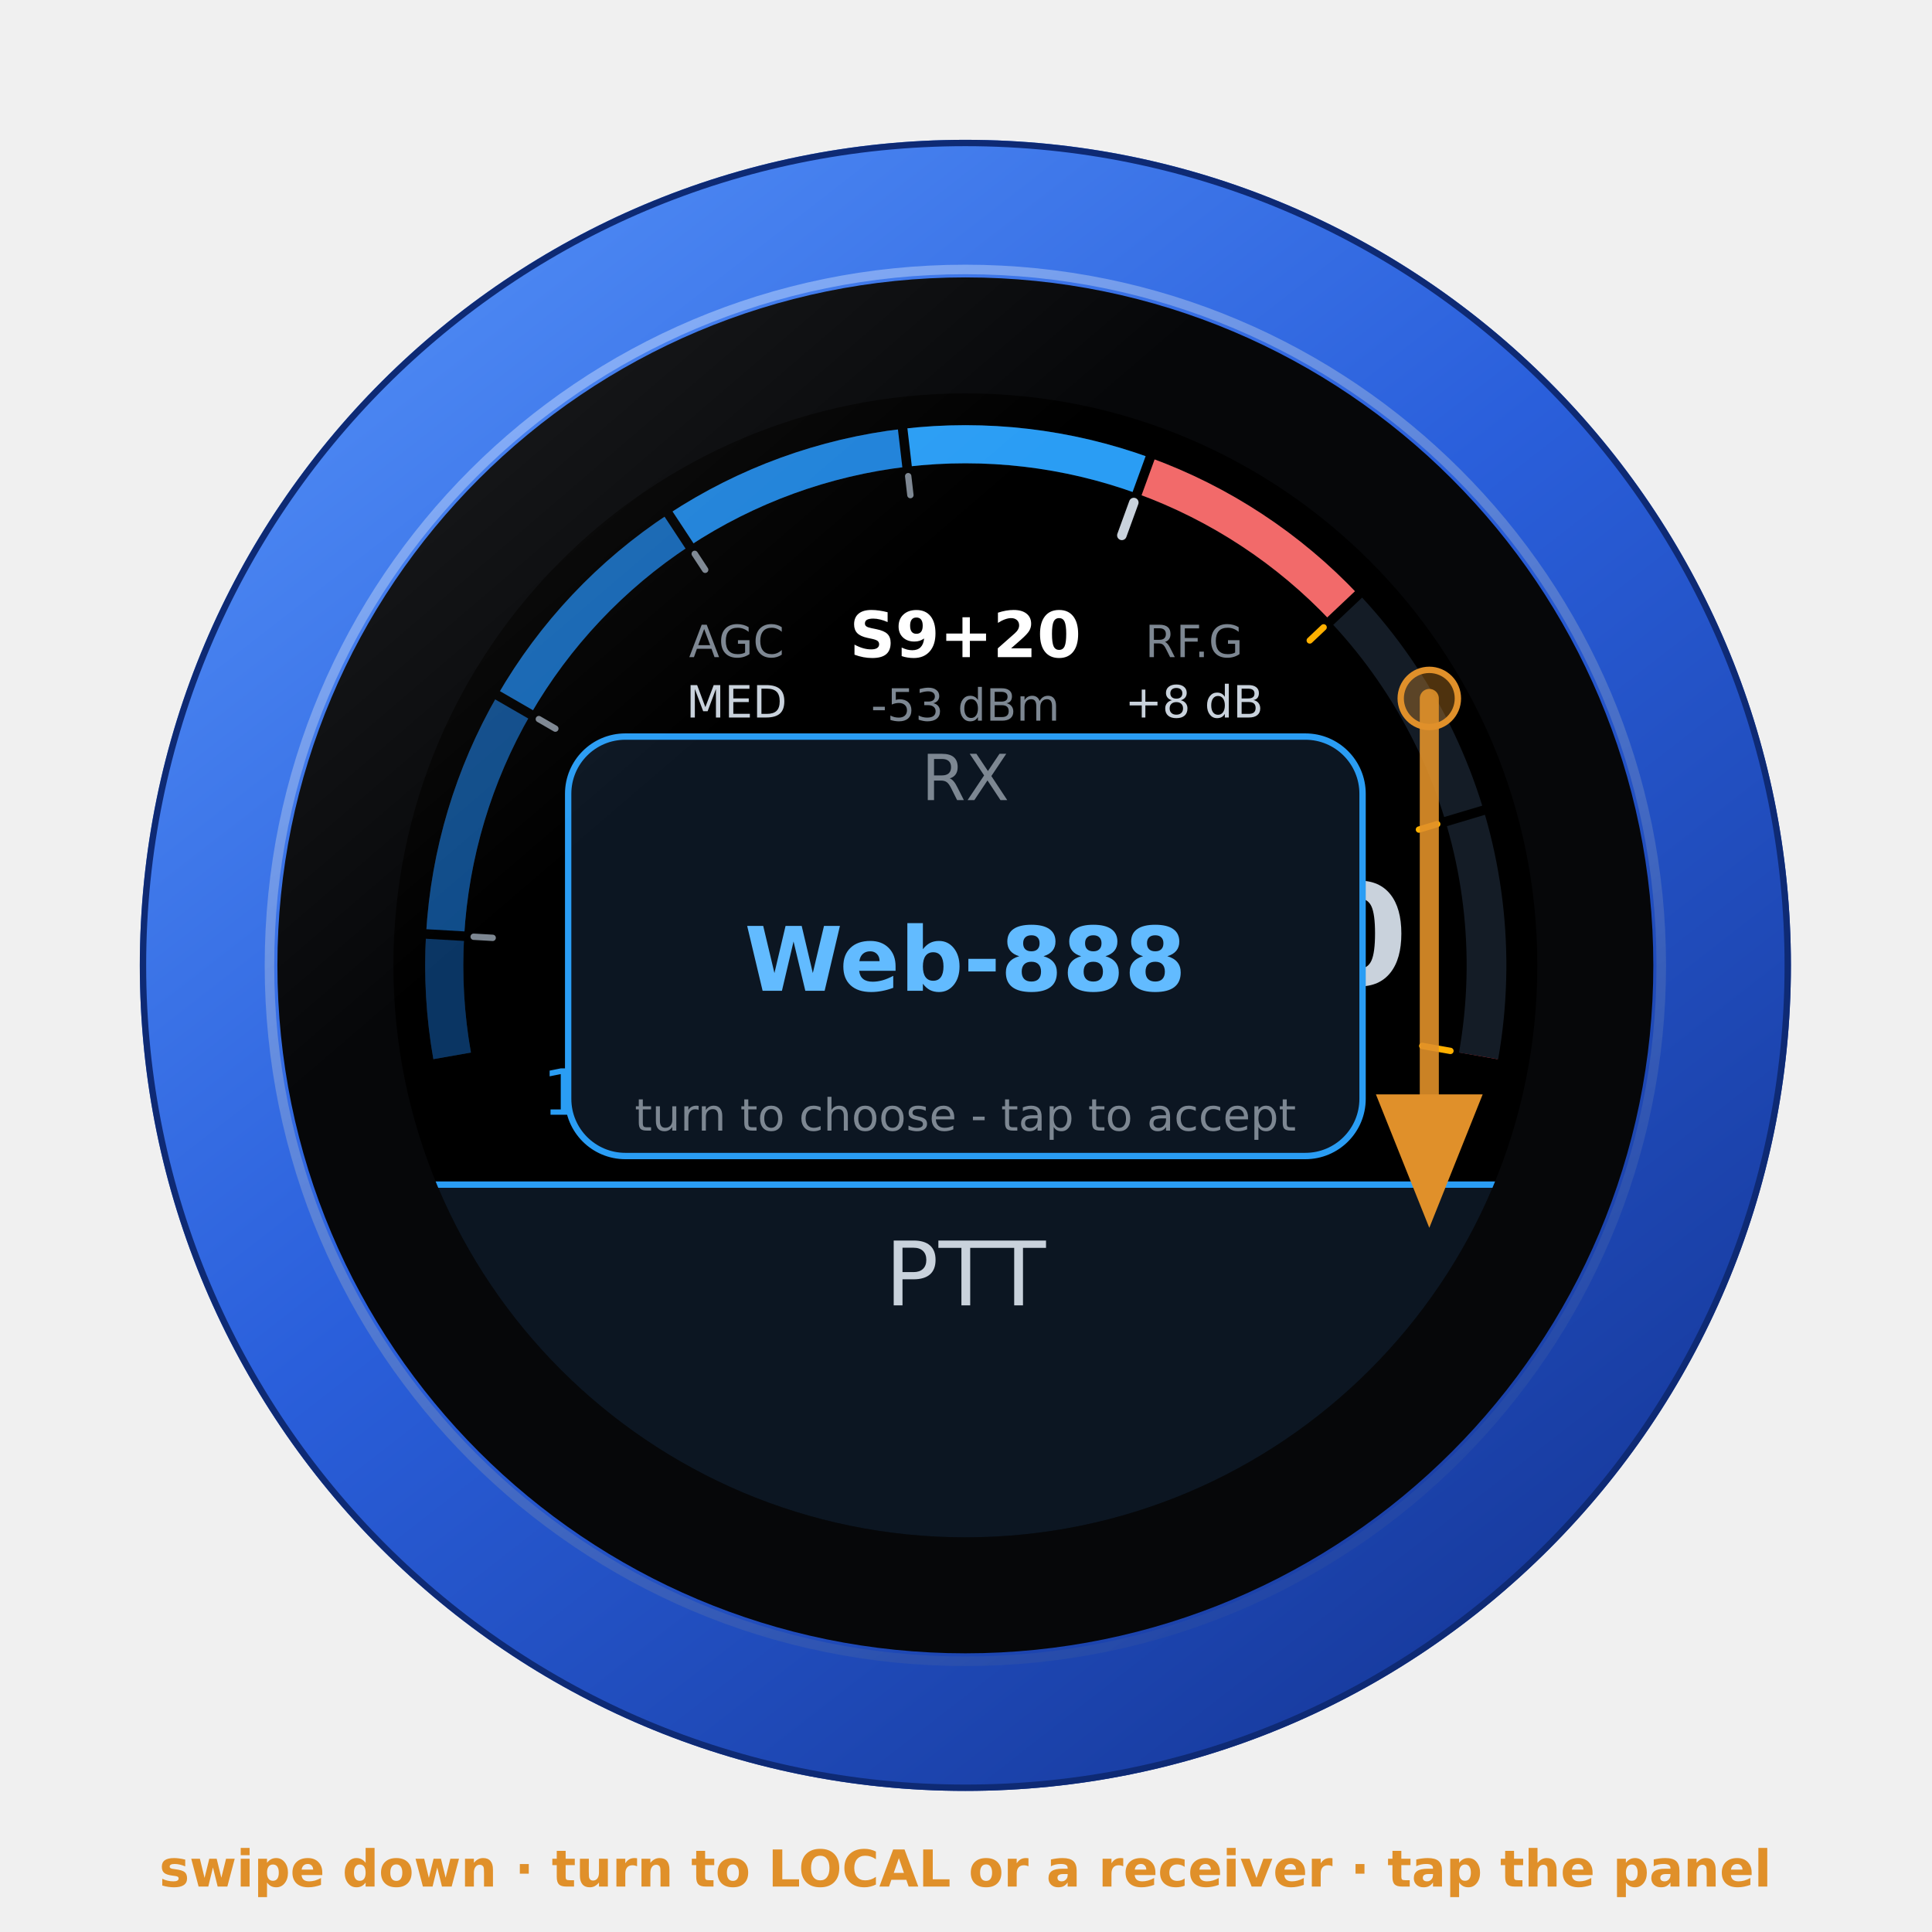
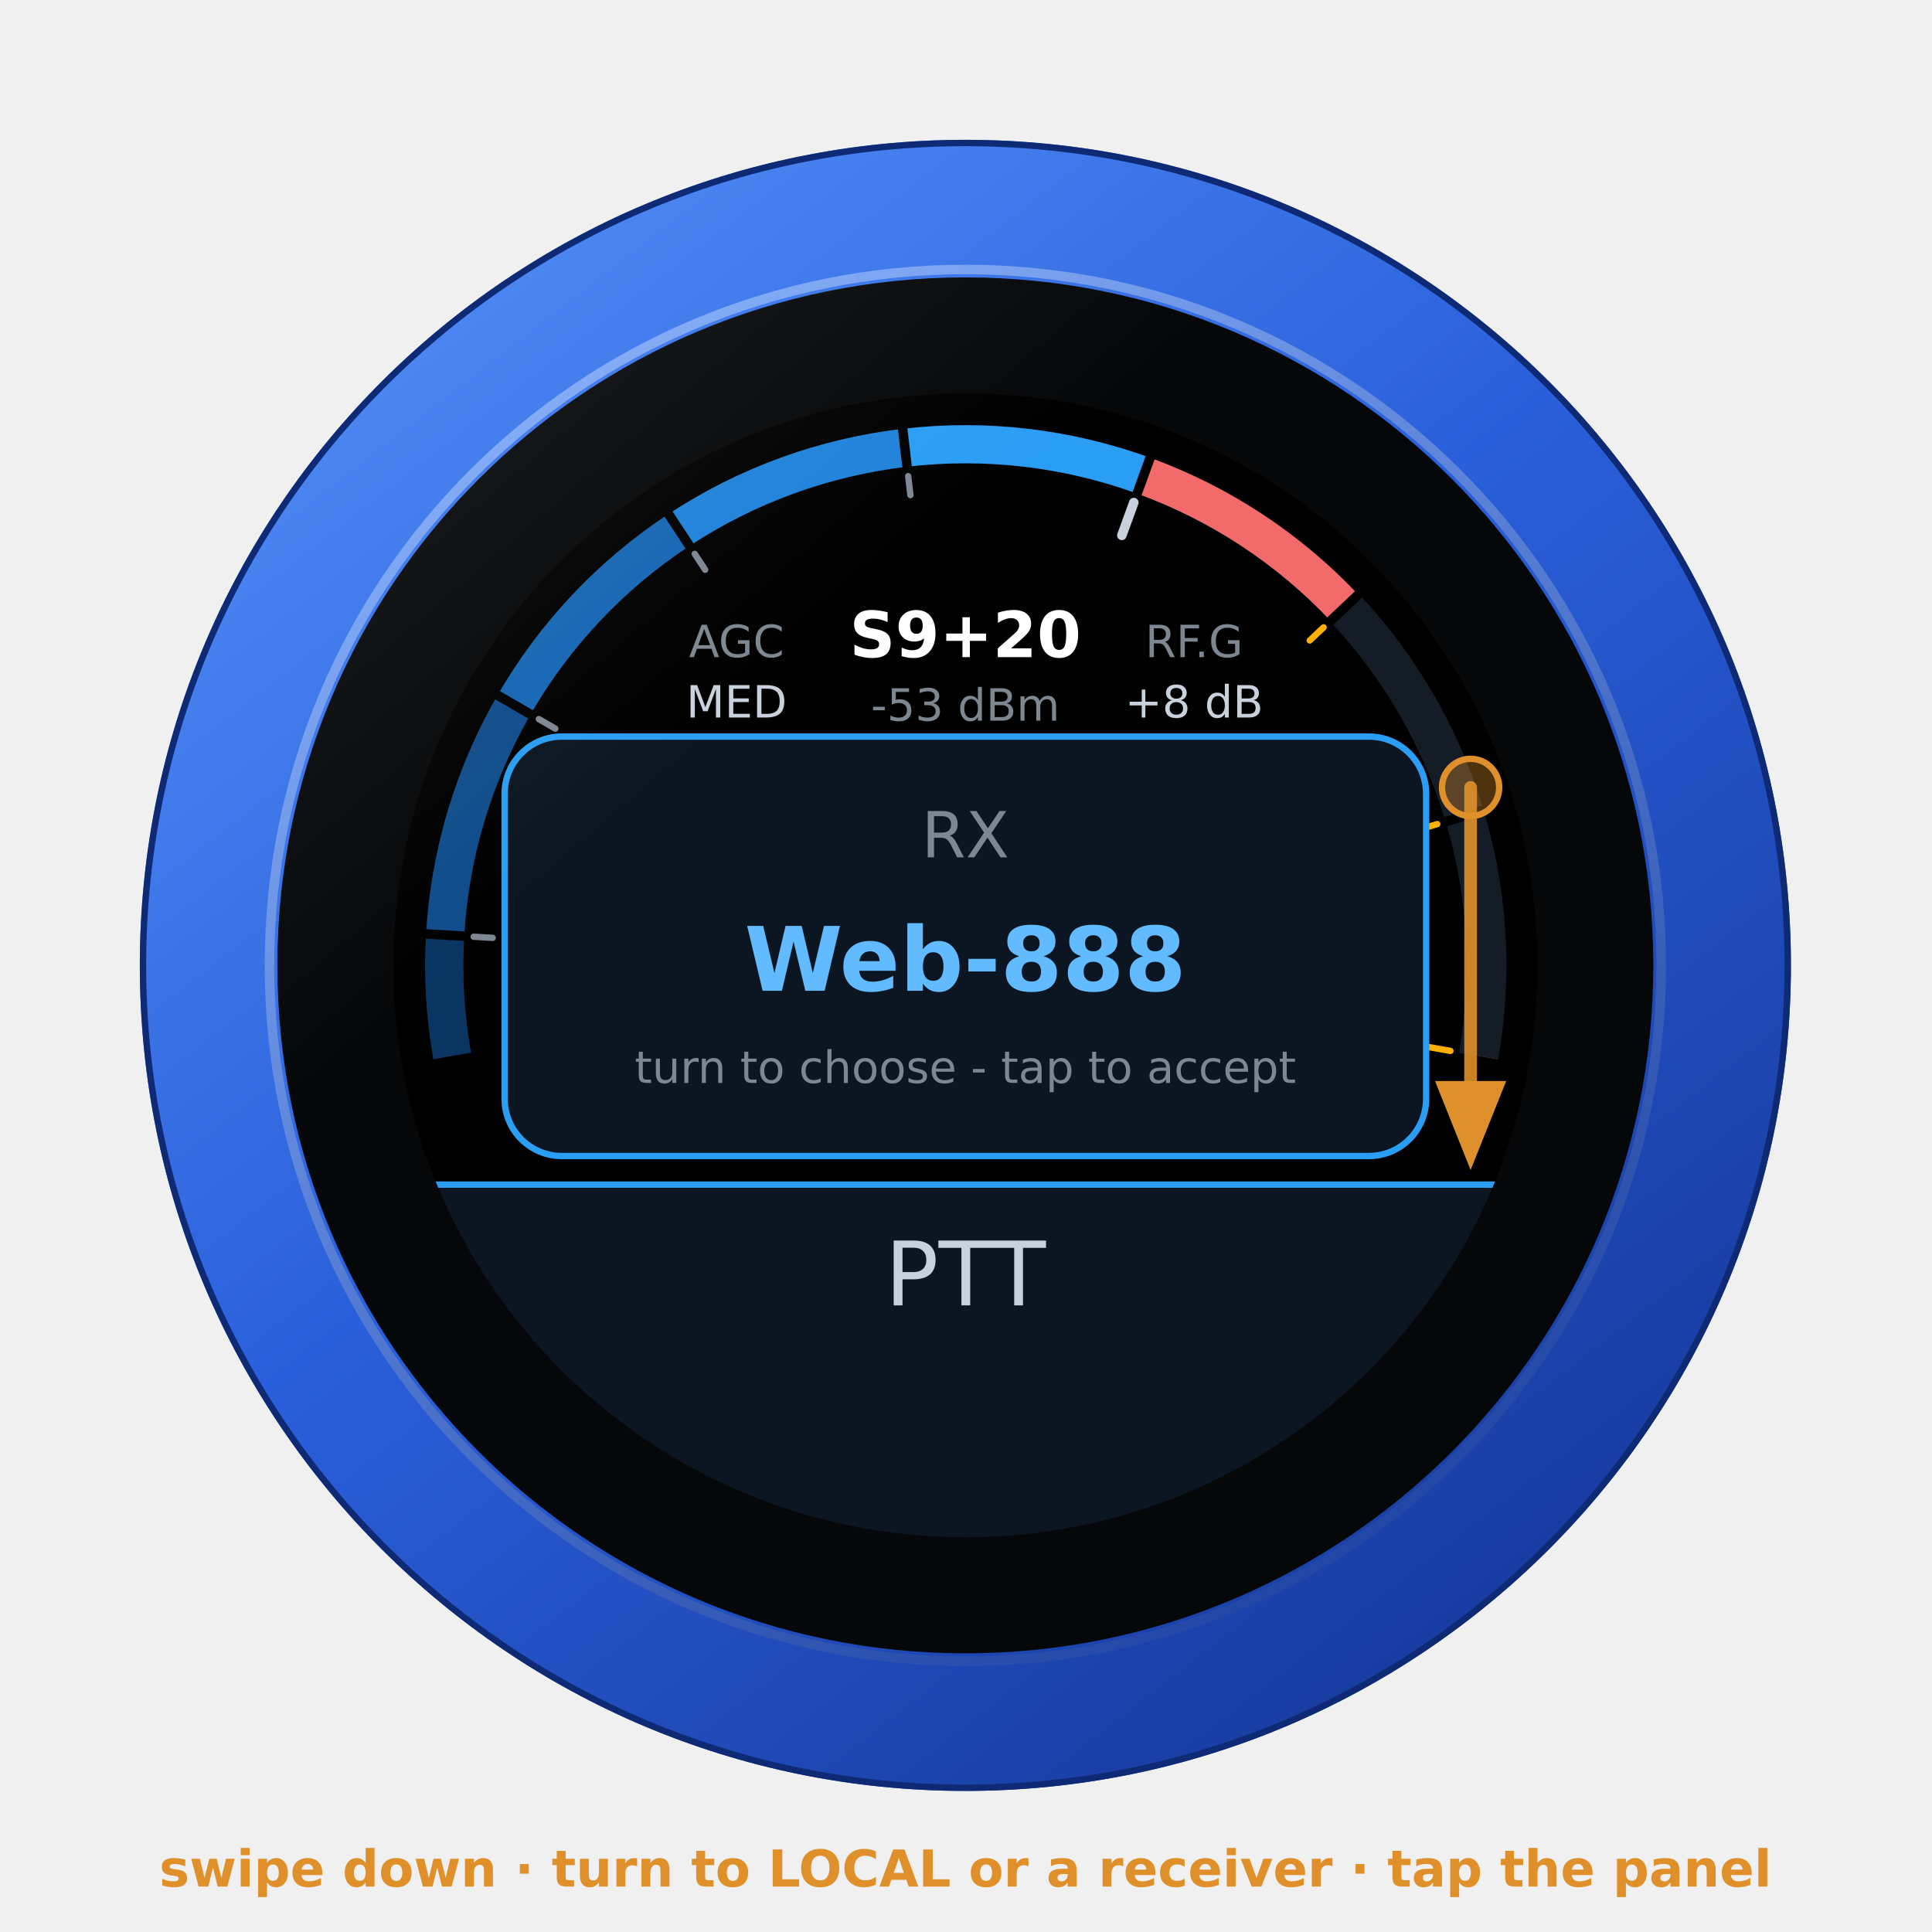
<svg xmlns="http://www.w3.org/2000/svg" viewBox="0 0 608 608" width="608" height="608" role="img" aria-label="Swipe down: LOCAL or a web SDR">
  <defs>
    <clipPath id="flex-rx-glass">
      <circle cx="180" cy="180" r="180" />
    </clipPath>
    <linearGradient id="flex-rx-alu" x1="0.15" y1="0.05" x2="0.85" y2="0.95">
      <stop offset="0" stop-color="#4F8BF5" />
      <stop offset="0.45" stop-color="#2A5FDB" />
      <stop offset="1" stop-color="#16389A" />
    </linearGradient>
    <linearGradient id="flex-rx-chamfer" x1="0.2" y1="0" x2="0.8" y2="1">
      <stop offset="0" stop-color="#9CC0FF" />
      <stop offset="1" stop-color="#1B3F9E" />
    </linearGradient>
    <linearGradient id="flex-rx-gloss" x1="0" y1="0" x2="0.6" y2="0.7">
      <stop offset="0" stop-color="#FFFFFF" stop-opacity="0.10" />
      <stop offset="0.5" stop-color="#FFFFFF" stop-opacity="0" />
    </linearGradient>
    <linearGradient id="flex-rx-upd" x1="0" y1="0" x2="0" y2="1">
      <stop offset="0" stop-color="#262015" />
      <stop offset="1" stop-color="#0C0E13" />
    </linearGradient>
    <marker id="flex-rx-arrow" viewBox="0 0 10 10" refX="7" refY="5" markerWidth="7" markerHeight="7" orient="auto-start-reverse">
      <path d="M0,1 L10,5 L0,9 z" fill="#E0902A" />
    </marker>
  </defs>
  <circle cx="303.8" cy="303.8" r="259.8" fill="url(#flex-rx-alu)" />
  <circle cx="303.8" cy="303.8" r="258.8" fill="none" stroke="#0E2A74" stroke-width="2" />
  <circle cx="303.8" cy="303.8" r="219.0" fill="none" stroke="url(#flex-rx-chamfer)" stroke-width="3" opacity="0.8" />
  <circle cx="303.8" cy="303.8" r="216.5" fill="#060709" />
  <g transform="translate(123.8,123.8)">
    <g clip-path="url(#flex-rx-glass)">
      <rect x="0" y="0" width="360" height="360" fill="#000000" />
      <path d="M18.49,208.48 A164.00,164.00 0 1 1 341.51,208.48" fill="none" stroke="#141C26" stroke-width="12" />
      <path d="M18.49,208.48 A164.00,164.00 0 0 1 16.28,170.46" fill="none" stroke="#0A3563" stroke-width="12" />
      <path d="M16.28,170.46 A164.00,164.00 0 0 1 37.97,98.00" fill="none" stroke="#0F4C8A" stroke-width="12" />
      <path d="M37.97,98.00 A164.00,164.00 0 0 1 89.88,42.98" fill="none" stroke="#1666B3" stroke-width="12" />
      <path d="M89.88,42.98 A164.00,164.00 0 0 1 160.96,17.11" fill="none" stroke="#1F82D9" stroke-width="12" />
      <path d="M160.96,17.11 A164.00,164.00 0 0 1 236.09,25.89" fill="none" stroke="#2A9DF4" stroke-width="12" />
      <path d="M236.09,25.89 A164.00,164.00 0 0 1 299.29,67.46" fill="none" stroke="#F26A6A" stroke-width="12" />
      <path d="M299.29,67.46 A164.00,164.00 0 0 1 337.11,132.96" fill="none" stroke="#EE4444" stroke-width="12" />
      <path d="M337.11,132.96 A164.00,164.00 0 0 1 341.51,208.48" fill="none" stroke="#E8262B" stroke-width="12" />
      <path d="M341.51,208.48 A164.00,164.00 0 1 0 18.49,208.48" fill="none" stroke="#141C26" stroke-width="12.5" stroke-dasharray="152.66 582.47" />
      <line x1="23.27" y1="170.87" x2="9.29" y2="170.06" stroke="#000000" stroke-width="3" />
      <line x1="44.03" y1="101.50" x2="31.91" y2="94.50" stroke="#000000" stroke-width="3" />
      <line x1="93.73" y1="48.83" x2="86.03" y2="37.13" stroke="#000000" stroke-width="3" />
      <line x1="161.77" y1="24.06" x2="160.15" y2="10.16" stroke="#000000" stroke-width="3" />
      <line x1="233.70" y1="32.47" x2="238.49" y2="19.31" stroke="#000000" stroke-width="3" />
      <line x1="294.20" y1="72.26" x2="304.38" y2="62.65" stroke="#000000" stroke-width="3" />
      <line x1="330.40" y1="134.97" x2="343.82" y2="130.96" stroke="#000000" stroke-width="3" />
      <line x1="31.25" y1="171.34" x2="25.26" y2="170.99" stroke="#7D8792" stroke-width="2" stroke-linecap="round" />
      <line x1="50.96" y1="105.50" x2="45.77" y2="102.50" stroke="#7D8792" stroke-width="2" stroke-linecap="round" />
      <line x1="98.12" y1="55.51" x2="94.83" y2="50.50" stroke="#7D8792" stroke-width="2" stroke-linecap="round" />
      <line x1="162.70" y1="32.01" x2="162.01" y2="26.05" stroke="#7D8792" stroke-width="2" stroke-linecap="round" />
      <line x1="229.25" y1="44.68" x2="233.01" y2="34.35" stroke="#C9D2DC" stroke-width="3" stroke-linecap="round" />
      <line x1="288.38" y1="77.75" x2="292.74" y2="73.63" stroke="#FFB000" stroke-width="2" stroke-linecap="round" />
      <line x1="322.74" y1="137.27" x2="328.49" y2="135.55" stroke="#FFB000" stroke-width="2" stroke-linecap="round" />
      <line x1="323.78" y1="205.35" x2="332.65" y2="206.92" stroke="#FFB000" stroke-width="2" stroke-linecap="round" />
      <text x="180.0" y="83.0" font-size="20" fill="#FFFFFF" font-family="DejaVu Sans,Verdana,sans-serif" font-weight="700" text-anchor="middle">S9+20</text>
      <text x="180.0" y="103.0" font-size="14" fill="#7D8792" font-family="DejaVu Sans,Verdana,sans-serif" font-weight="400" text-anchor="middle">-53 dBm</text>
      <text x="108.0" y="83.0" font-size="14" fill="#7D8792" font-family="DejaVu Sans,Verdana,sans-serif" font-weight="400" text-anchor="middle">AGC</text>
      <text x="108.0" y="102.0" font-size="14" fill="#C9D2DC" font-family="DejaVu Sans,Verdana,sans-serif" font-weight="400" text-anchor="middle">MED</text>
      <text x="252.0" y="83.0" font-size="14" fill="#7D8792" font-family="DejaVu Sans,Verdana,sans-serif" font-weight="400" text-anchor="middle">RF.G</text>
      <text x="252.0" y="102.0" font-size="14" fill="#C9D2DC" font-family="DejaVu Sans,Verdana,sans-serif" font-weight="400" text-anchor="middle">+8 dB</text>
      <text x="104.0" y="129.0" font-size="20" fill="#2A9DF4" font-family="DejaVu Sans,Verdana,sans-serif" font-weight="400" text-anchor="middle">20m</text>
      <text x="180.0" y="129.0" font-size="20" fill="#FFFFFF" font-family="DejaVu Sans,Verdana,sans-serif" font-weight="400" text-anchor="middle">USB</text>
      <text x="256.0" y="129.0" font-size="20" fill="#C9D2DC" font-family="DejaVu Sans,Verdana,sans-serif" font-weight="400" text-anchor="middle">2700</text>
      <text x="91.5" y="186.0" font-size="44" fill="#FFFFFF" font-family="DejaVu Sans,Verdana,sans-serif" font-weight="700" text-anchor="middle">1</text>
      <text x="124.5" y="186.0" font-size="44" fill="#FFFFFF" font-family="DejaVu Sans,Verdana,sans-serif" font-weight="700" text-anchor="middle">4</text>
      <text x="146.5" y="186.0" font-size="44" fill="#7D8792" font-family="DejaVu Sans,Verdana,sans-serif" font-weight="400" text-anchor="middle">.</text>
      <text x="168.5" y="186.0" font-size="44" fill="#FFFFFF" font-family="DejaVu Sans,Verdana,sans-serif" font-weight="700" text-anchor="middle">2</text>
      <text x="201.5" y="186.0" font-size="44" fill="#FFFFFF" font-family="DejaVu Sans,Verdana,sans-serif" font-weight="700" text-anchor="middle">0</text>
      <text x="234.5" y="186.0" font-size="44" fill="#FFFFFF" font-family="DejaVu Sans,Verdana,sans-serif" font-weight="700" text-anchor="middle">0</text>
      <text x="256.5" y="186.0" font-size="44" fill="#7D8792" font-family="DejaVu Sans,Verdana,sans-serif" font-weight="400" text-anchor="middle">.</text>
      <text x="276.0" y="186.0" font-size="44" fill="#62BBFF" font-family="DejaVu Sans,Verdana,sans-serif" font-weight="700" text-anchor="middle">0</text>
      <text x="304.0" y="186.0" font-size="44" fill="#C9D2DC" font-family="DejaVu Sans,Verdana,sans-serif" font-weight="700" text-anchor="middle">0</text>
      <rect x="264.0" y="196" width="24" height="3" fill="#2A9DF4" />
      <text x="82.0" y="227.0" font-size="20" fill="#2A9DF4" font-family="DejaVu Sans,Verdana,sans-serif" font-weight="400" text-anchor="middle">100 Hz</text>
      <text x="156.0" y="227.0" font-size="14" fill="#3A424C" font-family="DejaVu Sans,Verdana,sans-serif" font-weight="400" text-anchor="middle">RIT 0</text>
      <g transform="translate(206.1,216.0)" fill="#C9D2DC">
        <path d="M0,3.5 h3 l4,-3.5 v11 l-4,-3.5 h-3 z" />
        <path d="M9,3 a3.2,3.2 0 0 1 0,5" fill="none" stroke="#C9D2DC" stroke-width="1.6" stroke-linecap="round" />
      </g>
      <text x="221.1" y="227.0" font-size="14" fill="#C9D2DC" font-family="DejaVu Sans,Verdana,sans-serif" font-weight="400" text-anchor="start">40</text>
      <g transform="translate(263.9,215.0)" fill="#C9D2DC">
        <rect x="2.5" y="0" width="5" height="8" rx="2.5" />
        <path d="M0.8,5.5 a4.2,4.2 0 0 0 8.4,0" fill="none" stroke="#C9D2DC" stroke-width="1.5" stroke-linecap="round" />
        <rect x="4.3" y="9.6" width="1.4" height="2.4" />
        <rect x="2.2" y="11.6" width="5.6" height="1.4" rx="0.7" />
      </g>
      <text x="278.9" y="227.0" font-size="14" fill="#C9D2DC" font-family="DejaVu Sans,Verdana,sans-serif" font-weight="400" text-anchor="start">100</text>
      <rect x="0" y="248" width="360" height="112" fill="#0C1622" />
      <line x1="0" y1="249" x2="360" y2="249" stroke="#2A9DF4" stroke-width="2" />
      <text x="180.0" y="287.0" font-size="28" fill="#C9D2DC" font-family="DejaVu Sans,Verdana,sans-serif" font-weight="500" text-anchor="middle" xml:space="preserve">PTT</text>
-       <rect x="55" y="108" width="250" height="132" rx="18" fill="#0C1622" stroke="#2A9DF4" stroke-width="2" />
-       <text x="180.0" y="128.0" font-size="20" fill="#7D8792" font-family="DejaVu Sans,Verdana,sans-serif" font-weight="400" text-anchor="middle">RX</text>
-       <text x="180.0" y="188.0" font-size="28" fill="#62BBFF" font-family="DejaVu Sans,Verdana,sans-serif" font-weight="600" text-anchor="middle">Web-888</text>
-       <text x="180.0" y="232.0" font-size="14" fill="#7D8792" font-family="DejaVu Sans,Verdana,sans-serif" font-weight="400" text-anchor="middle">turn to choose  -  tap to accept</text>
+       <rect x="35" y="108" width="290" height="132" rx="18" fill="#0C1622" stroke="#2A9DF4" stroke-width="2" />
+       <text x="180.0" y="146.0" font-size="20" fill="#7D8792" font-family="DejaVu Sans,Verdana,sans-serif" font-weight="400" text-anchor="middle">RX</text>
+       <text x="180.0" y="188.0" font-size="28" fill="#62BBFF" font-family="DejaVu Sans,Verdana,sans-serif" font-weight="600" text-anchor="middle" textLength="131" lengthAdjust="spacingAndGlyphs">Web-888</text>
+       <text x="180.0" y="217.0" font-size="14" fill="#7D8792" font-family="DejaVu Sans,Verdana,sans-serif" font-weight="400" text-anchor="middle">turn to choose  -  tap to accept</text>
    </g>
  </g>
  <circle cx="303.8" cy="303.8" r="216.5" fill="url(#flex-rx-gloss)" />
-   <line x1="449.8" y1="219.8" x2="449.8" y2="373.8" stroke="#E0902A" stroke-width="6" stroke-linecap="round" stroke-opacity="0.9" marker-end="url(#flex-rx-arrow)" />
-   <circle cx="449.8" cy="219.8" r="9" fill="#E0902A" fill-opacity="0.35" stroke="#E0902A" stroke-width="2" />
+   <line x1="462.8" y1="247.8" x2="462.8" y2="359.8" stroke="#E0902A" stroke-width="4" stroke-linecap="round" stroke-opacity="0.9" marker-end="url(#flex-rx-arrow)" />
+   <circle cx="462.8" cy="247.8" r="9" fill="#E0902A" fill-opacity="0.35" stroke="#E0902A" stroke-width="2" />
  <text x="303.8" y="593.7" font-size="16" fill="#E0902A" font-family="DejaVu Sans,Verdana,sans-serif" font-weight="700" text-anchor="middle">swipe down  ·  turn to LOCAL or a receiver  ·  tap the panel</text>
</svg>
